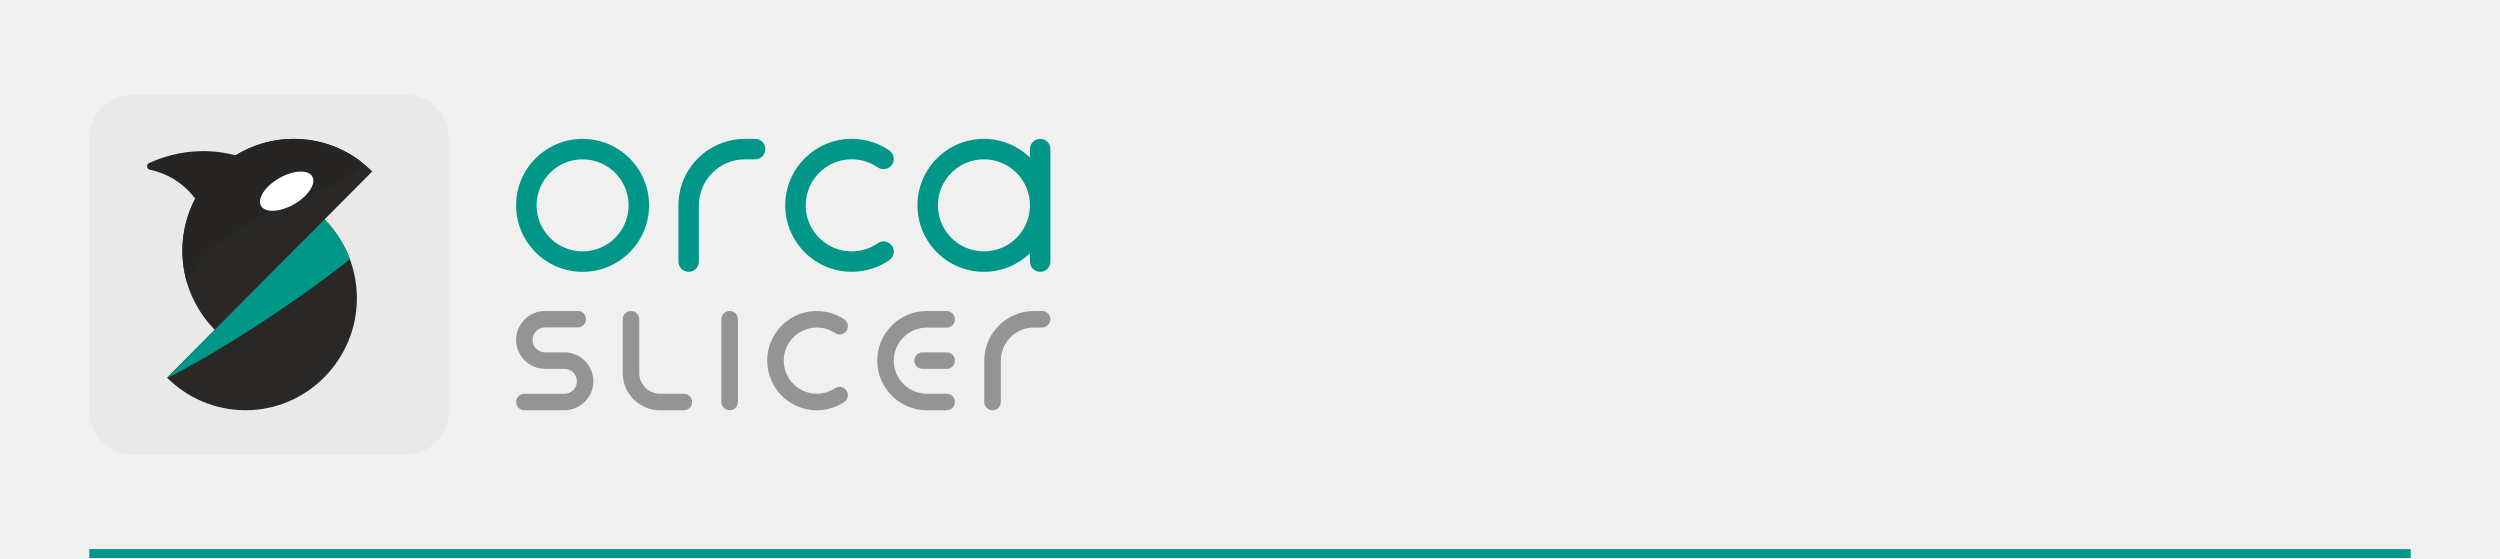
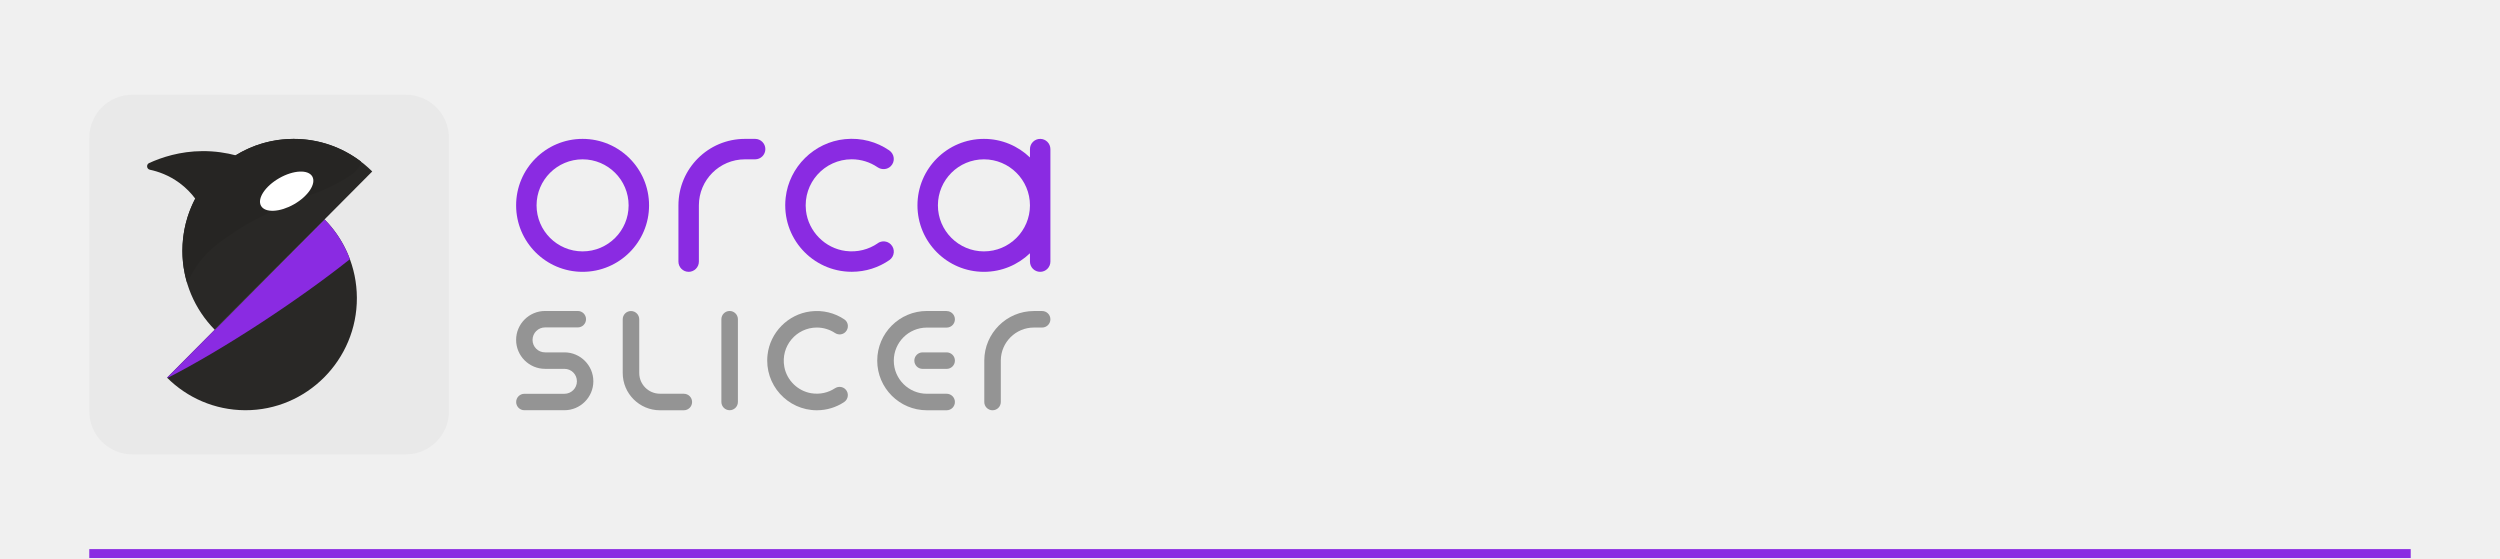
<svg xmlns="http://www.w3.org/2000/svg" id="a" width="560" height="125" viewBox="0 0 560 125">
-   <rect id="b" x="20" y="123" width="520" height="2" style="fill:#009789;" />
+   <rect id="b" x="20" y="123" width="520" height="2" style="fill:#8A2BE2;" />
  <g id="c">
    <g id="d">
      <rect x="20" y="21.22" width="80.56" height="80.56" rx="9.64" ry="9.64" style="fill:#e9e9e9;" />
    </g>
  </g>
  <g id="e">
    <path id="f" d="M37.42,84.6c4.49,4.48,10.66,7.26,17.48,7.29,13.8.06,25.1-11.3,25.04-25.18-.03-6.86-2.79-13.06-7.25-17.57l-35.27,35.46Z" style="fill:#292826;" />
  </g>
  <g id="g">
-     <path id="h" d="M72.69,49.14l-35.27,35.46s.05.05.08.07c12.36-6.3,29.28-17.38,40.88-26.61-1.25-3.38-3.21-6.42-5.69-8.93" style="fill:#009789;" />
+     <path id="h" d="M72.69,49.14l-35.27,35.46s.05.05.08.07c12.36-6.3,29.28-17.38,40.88-26.61-1.25-3.38-3.21-6.42-5.69-8.93" style="fill:#8A2BE2;" />
  </g>
  <g id="i">
    <path id="j" d="M65.8,31.11c-13.77,0-24.94,11.23-24.94,25.08,0,6.9,2.77,13.14,7.25,17.68l35.27-35.46c-4.51-4.5-10.72-7.29-17.58-7.29" style="fill:#292826;" />
  </g>
  <g id="k">
    <path id="l" d="M65.8,31.11c-4.77,0-9.23,1.35-13.02,3.68-2.03-.53-4.55-.96-7.44-.94-5.04.03-9.14,1.4-11.93,2.67-.69.32-.58,1.34.16,1.5,1.83.39,4.25,1.2,6.64,2.97,1.51,1.11,2.66,2.35,3.52,3.5-1.83,3.49-2.87,7.47-2.87,11.69,0,2.52.37,4.95,1.06,7.25,1.05-2.34,2.16-3.9,2.52-4.39,2.29-3.15,4.71-4.79,8.29-7.2,2.64-1.78,6.3-3.87,16.82-8.2,0,0,3.29-.93,7.7-3.55,1.76-1.05,3.1-2.03,3.52-3.58.03-.11.06-.22.08-.32-4.18-3.19-9.4-5.08-15.05-5.08" style="fill:#262523;" />
  </g>
  <g id="m">
    <path id="n" d="M69.96,39.54c.91,1.62-.92,4.4-4.09,6.21-3.17,1.81-6.49,1.97-7.4.36-.91-1.62.92-4.4,4.09-6.21,3.17-1.81,6.49-1.97,7.4-.36" style="fill:#fff;" />
  </g>
  <path d="M163.44,69.66c-1.02,0-1.85.83-1.85,1.85v18.53c0,1.02.83,1.85,1.85,1.85s1.85-.83,1.85-1.85v-18.53c0-1.02-.83-1.85-1.85-1.85Z" style="fill:#949494;" />
  <path d="M212.05,69.66h-4.43c-6.13,0-11.12,4.99-11.12,11.12s4.99,11.12,11.12,11.12h4.43c1.02,0,1.85-.83,1.85-1.85s-.83-1.85-1.85-1.85h-4.43c-4.09,0-7.41-3.32-7.41-7.41s3.32-7.41,7.41-7.41h4.43c1.02,0,1.85-.83,1.85-1.85s-.83-1.85-1.85-1.85Z" style="fill:#949494;" />
  <path d="M212.05,78.93h-5.39c-1.02,0-1.85.83-1.85,1.85s.83,1.85,1.85,1.85h5.39c1.02,0,1.85-.83,1.85-1.85s-.83-1.85-1.85-1.85Z" style="fill:#949494;" />
  <path d="M126.43,91.89h-8.97c-1.02,0-1.84-.83-1.84-1.84s.82-1.84,1.84-1.84h8.97c1.54,0,2.8-1.25,2.8-2.8s-1.25-2.79-2.8-2.79h-4.34c-3.57,0-6.48-2.91-6.48-6.48s2.91-6.48,6.48-6.48h7.34c1.02,0,1.84.83,1.84,1.84s-.82,1.84-1.84,1.84h-7.34c-1.54,0-2.8,1.25-2.8,2.8s1.25,2.79,2.8,2.79h4.34c3.57,0,6.48,2.91,6.48,6.48s-2.91,6.48-6.48,6.48Z" style="fill:#949494;" />
  <path d="M187.05,86.96c-1.5.99-3.37,1.45-5.36,1.12-3.01-.51-5.44-2.9-6-5.89-.87-4.7,2.73-8.82,7.28-8.82,1.5,0,2.9.45,4.07,1.22.74.49,1.72.41,2.34-.22h0c.82-.82.71-2.19-.25-2.83-2.13-1.43-4.79-2.14-7.61-1.78-5.01.64-9.03,4.72-9.59,9.73-.76,6.7,4.49,12.41,11.04,12.41,2.25,0,4.34-.67,6.09-1.82.99-.65,1.16-2.04.32-2.88h0c-.63-.63-1.6-.71-2.34-.23Z" style="fill:#949494;" />
  <path d="M153.17,88.19h-5.35c-2.55,0-4.63-2.08-4.63-4.63v-12.04c0-1.02-.83-1.85-1.85-1.85s-1.85.83-1.85,1.85v12.04c0,4.6,3.74,8.34,8.34,8.34h5.35c1.02,0,1.85-.83,1.85-1.85s-.83-1.85-1.85-1.85Z" style="fill:#949494;" />
  <path d="M233.44,73.37h-1.85c-4.06,0-7.37,3.29-7.41,7.35v9.33c0,1.02-.83,1.85-1.85,1.85s-1.85-.83-1.85-1.85v-9.33c.04-6.1,5.01-11.05,11.11-11.05h1.85c1.02,0,1.85.83,1.85,1.85s-.83,1.85-1.85,1.85Z" style="fill:#949494;" />
-   <path d="M130.5,35.69c5.68,0,10.31,4.62,10.31,10.31s-4.62,10.31-10.31,10.31-10.31-4.62-10.31-10.31,4.62-10.31,10.31-10.31M130.5,31.11c-8.22,0-14.89,6.67-14.89,14.89s6.67,14.89,14.89,14.89,14.89-6.67,14.89-14.89-6.67-14.89-14.89-14.89h0Z" style="fill:#009789;" />
-   <path d="M233,31.11c-1.27,0-2.29,1.03-2.29,2.29v1.87c-2.68-2.57-6.3-4.16-10.31-4.16-8.22,0-14.89,6.67-14.89,14.89s6.67,14.89,14.89,14.89c4,0,7.63-1.59,10.31-4.16v1.87c0,1.27,1.03,2.29,2.29,2.29s2.29-1.03,2.29-2.29v-25.2c0-1.27-1.03-2.29-2.29-2.29ZM220.4,56.31c-5.68,0-10.31-4.62-10.31-10.31s4.62-10.31,10.31-10.31,10.31,4.62,10.31,10.31-4.62,10.31-10.31,10.31Z" style="fill:#009789;" />
-   <path d="M169.15,31.11h-2.29c-8.22,0-14.89,6.67-14.89,14.89v12.6c0,1.27,1.03,2.29,2.29,2.29s2.29-1.03,2.29-2.29v-12.6c0-5.68,4.62-10.31,10.31-10.31h0s2.29,0,2.29,0c1.27,0,2.29-1.03,2.29-2.29s-1.03-2.29-2.29-2.29Z" style="fill:#009789;" />
-   <path d="M196.61,54.5c-2,1.37-4.5,2.06-7.17,1.72-4.64-.59-8.37-4.38-8.9-9.03-.7-6.22,4.16-11.51,10.24-11.51,2.15,0,4.14.66,5.79,1.78.93.63,2.17.56,2.97-.24h0c1.03-1.03.84-2.72-.36-3.54-2.77-1.9-6.22-2.88-9.91-2.51-6.9.68-12.51,6.21-13.28,13.1-1.01,8.99,6.01,16.61,14.8,16.61,3.13,0,6.03-.96,8.42-2.61,1.19-.82,1.35-2.51.33-3.53h0c-.79-.79-2.01-.89-2.93-.26Z" style="fill:#009789;" />
+   <path d="M130.5,35.69c5.68,0,10.31,4.62,10.31,10.31s-4.62,10.31-10.31,10.31-10.31-4.62-10.31-10.31,4.62-10.31,10.31-10.31M130.5,31.11c-8.22,0-14.89,6.67-14.89,14.89s6.67,14.89,14.89,14.89,14.89-6.67,14.89-14.89-6.67-14.89-14.89-14.89h0Z" style="fill:#8A2BE2;" />
+   <path d="M233,31.11c-1.27,0-2.29,1.03-2.29,2.29v1.87c-2.68-2.57-6.3-4.16-10.31-4.16-8.22,0-14.89,6.67-14.89,14.89s6.67,14.89,14.89,14.89c4,0,7.63-1.59,10.31-4.16v1.87c0,1.27,1.03,2.29,2.29,2.29s2.29-1.03,2.29-2.29v-25.2c0-1.27-1.03-2.29-2.29-2.29ZM220.4,56.31c-5.68,0-10.31-4.62-10.31-10.31s4.62-10.31,10.31-10.31,10.31,4.62,10.31,10.31-4.62,10.31-10.31,10.31Z" style="fill:#8A2BE2;" />
+   <path d="M169.15,31.11h-2.29c-8.22,0-14.89,6.67-14.89,14.89v12.6c0,1.27,1.03,2.29,2.29,2.29s2.29-1.03,2.29-2.29v-12.6c0-5.68,4.62-10.31,10.31-10.31h0s2.29,0,2.29,0c1.27,0,2.29-1.03,2.29-2.29s-1.03-2.29-2.29-2.29Z" style="fill:#8A2BE2;" />
+   <path d="M196.61,54.5c-2,1.37-4.5,2.06-7.17,1.72-4.64-.59-8.37-4.38-8.9-9.03-.7-6.22,4.16-11.51,10.24-11.51,2.15,0,4.14.66,5.79,1.78.93.63,2.17.56,2.97-.24h0c1.03-1.03.84-2.72-.36-3.54-2.77-1.9-6.22-2.88-9.91-2.51-6.9.68-12.51,6.21-13.28,13.1-1.01,8.99,6.01,16.61,14.8,16.61,3.13,0,6.03-.96,8.42-2.61,1.19-.82,1.35-2.51.33-3.53h0c-.79-.79-2.01-.89-2.93-.26Z" style="fill:#8A2BE2;" />
</svg>
